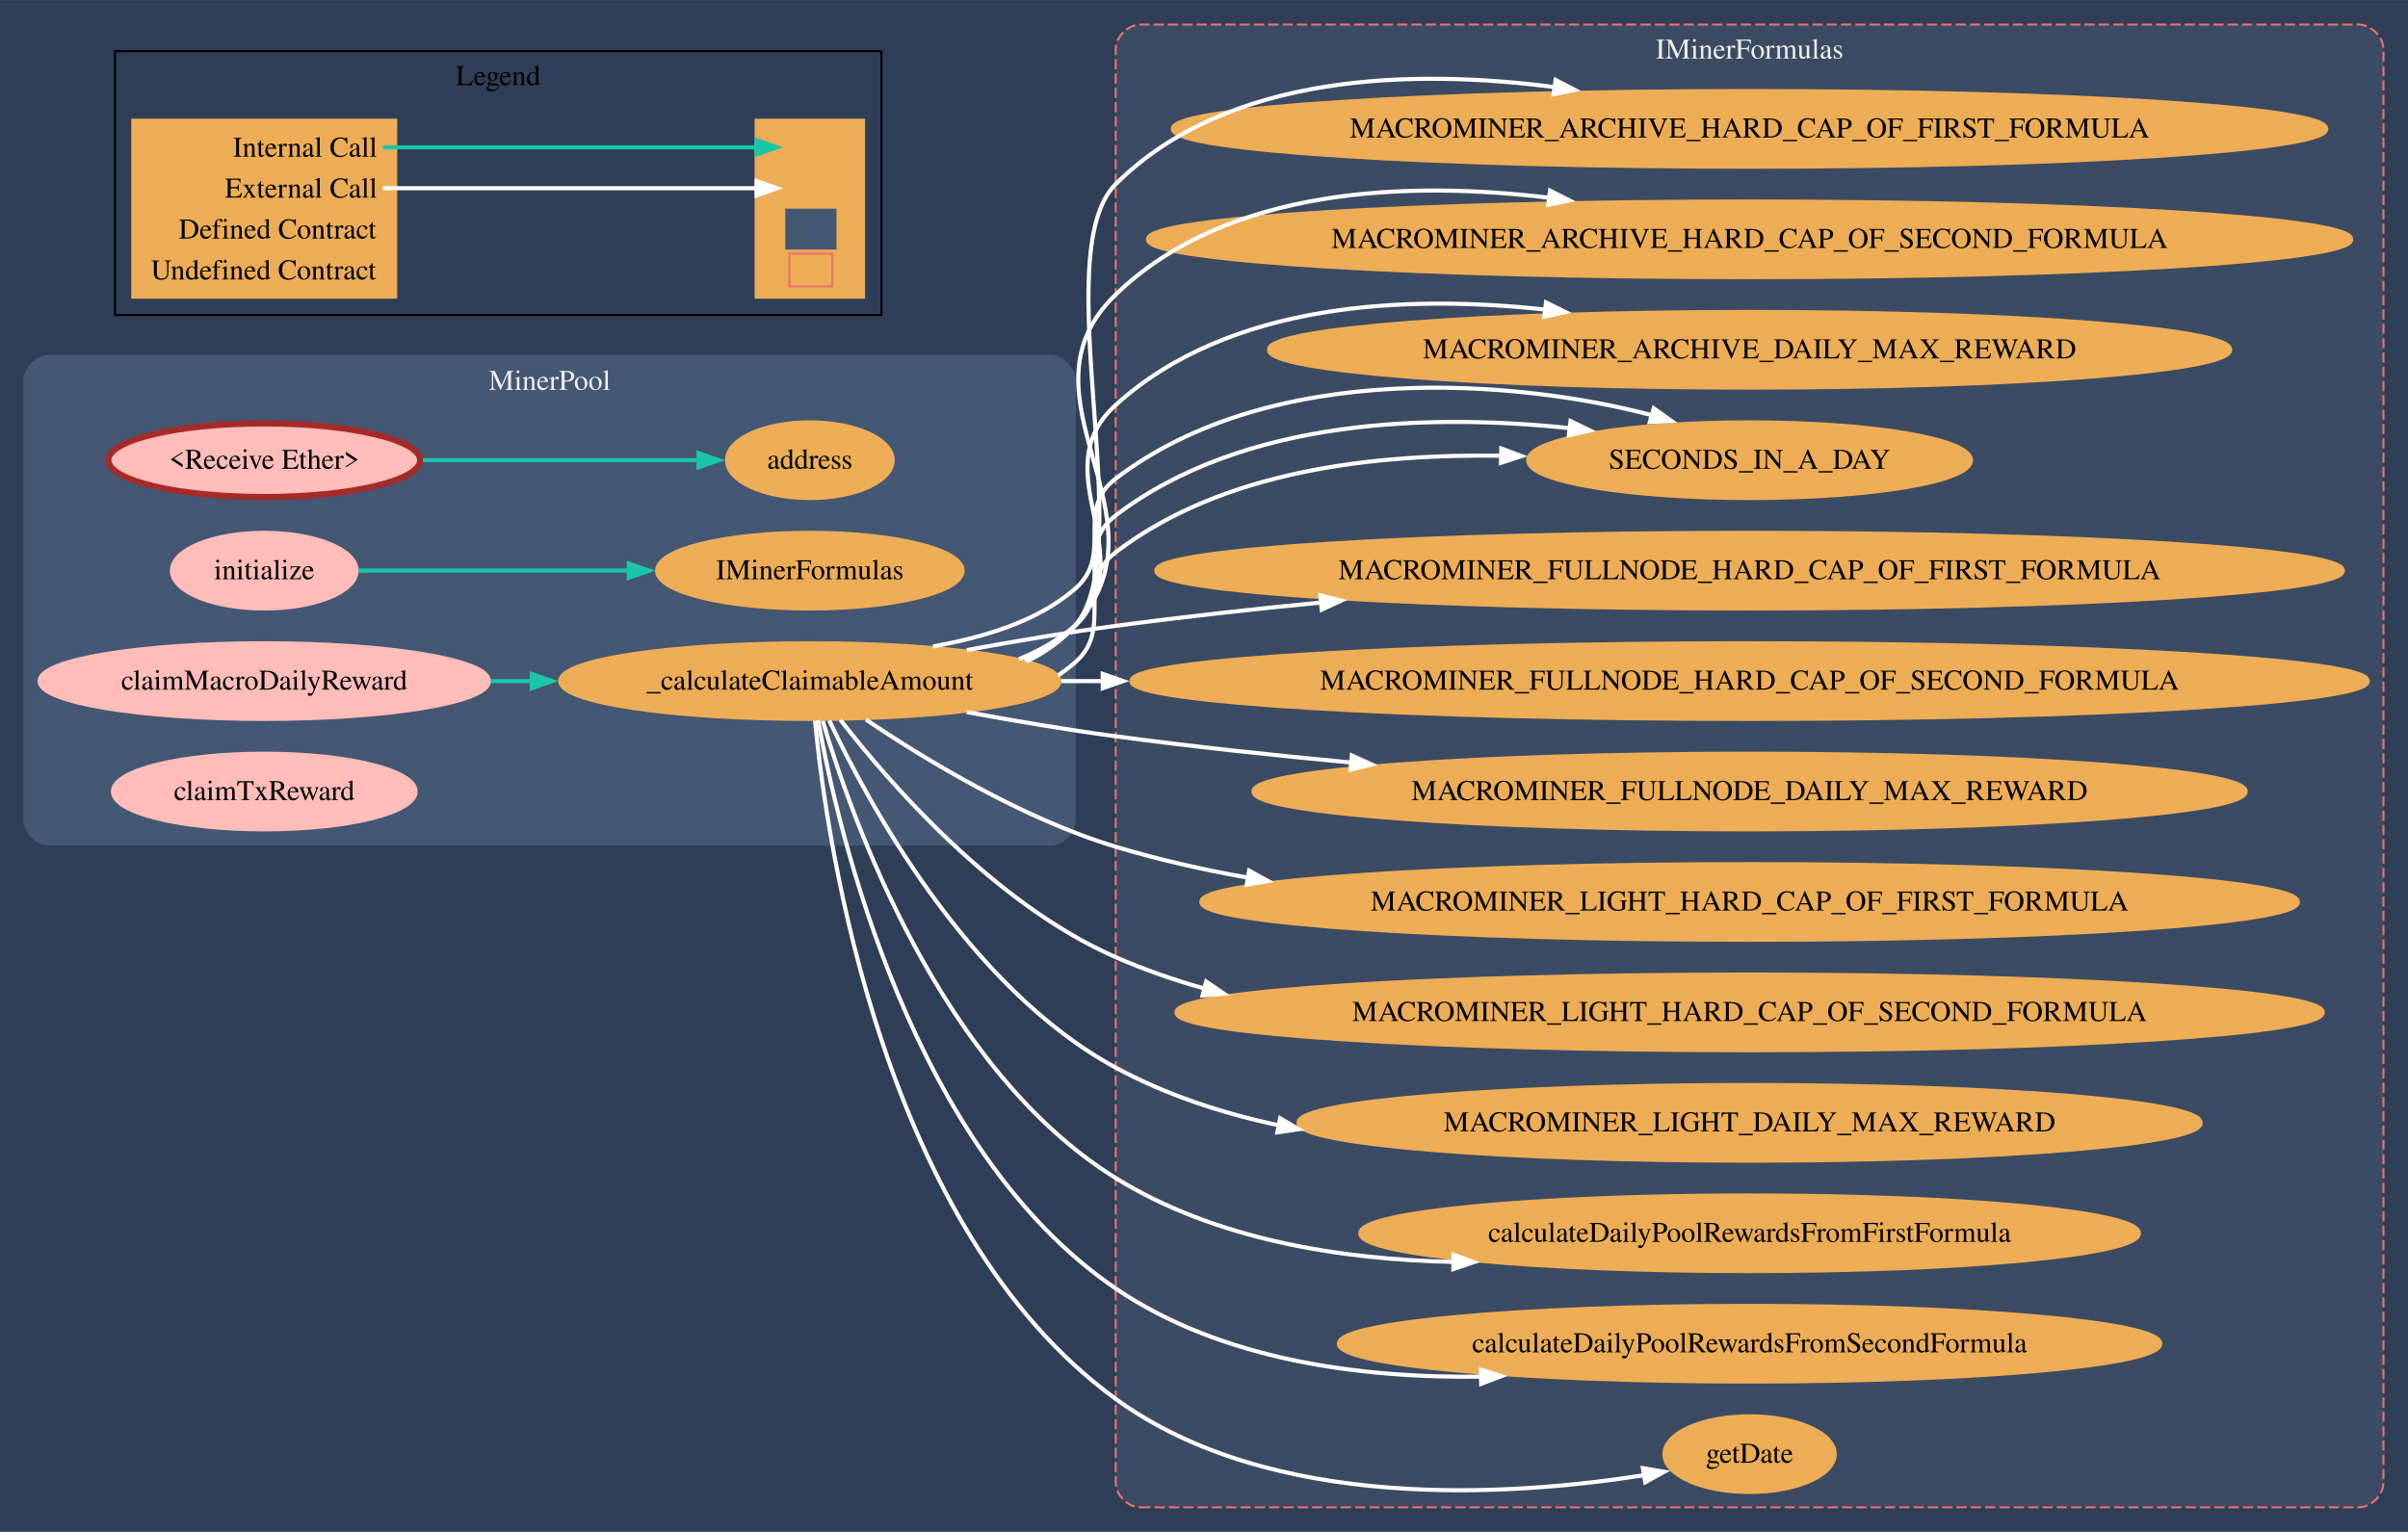
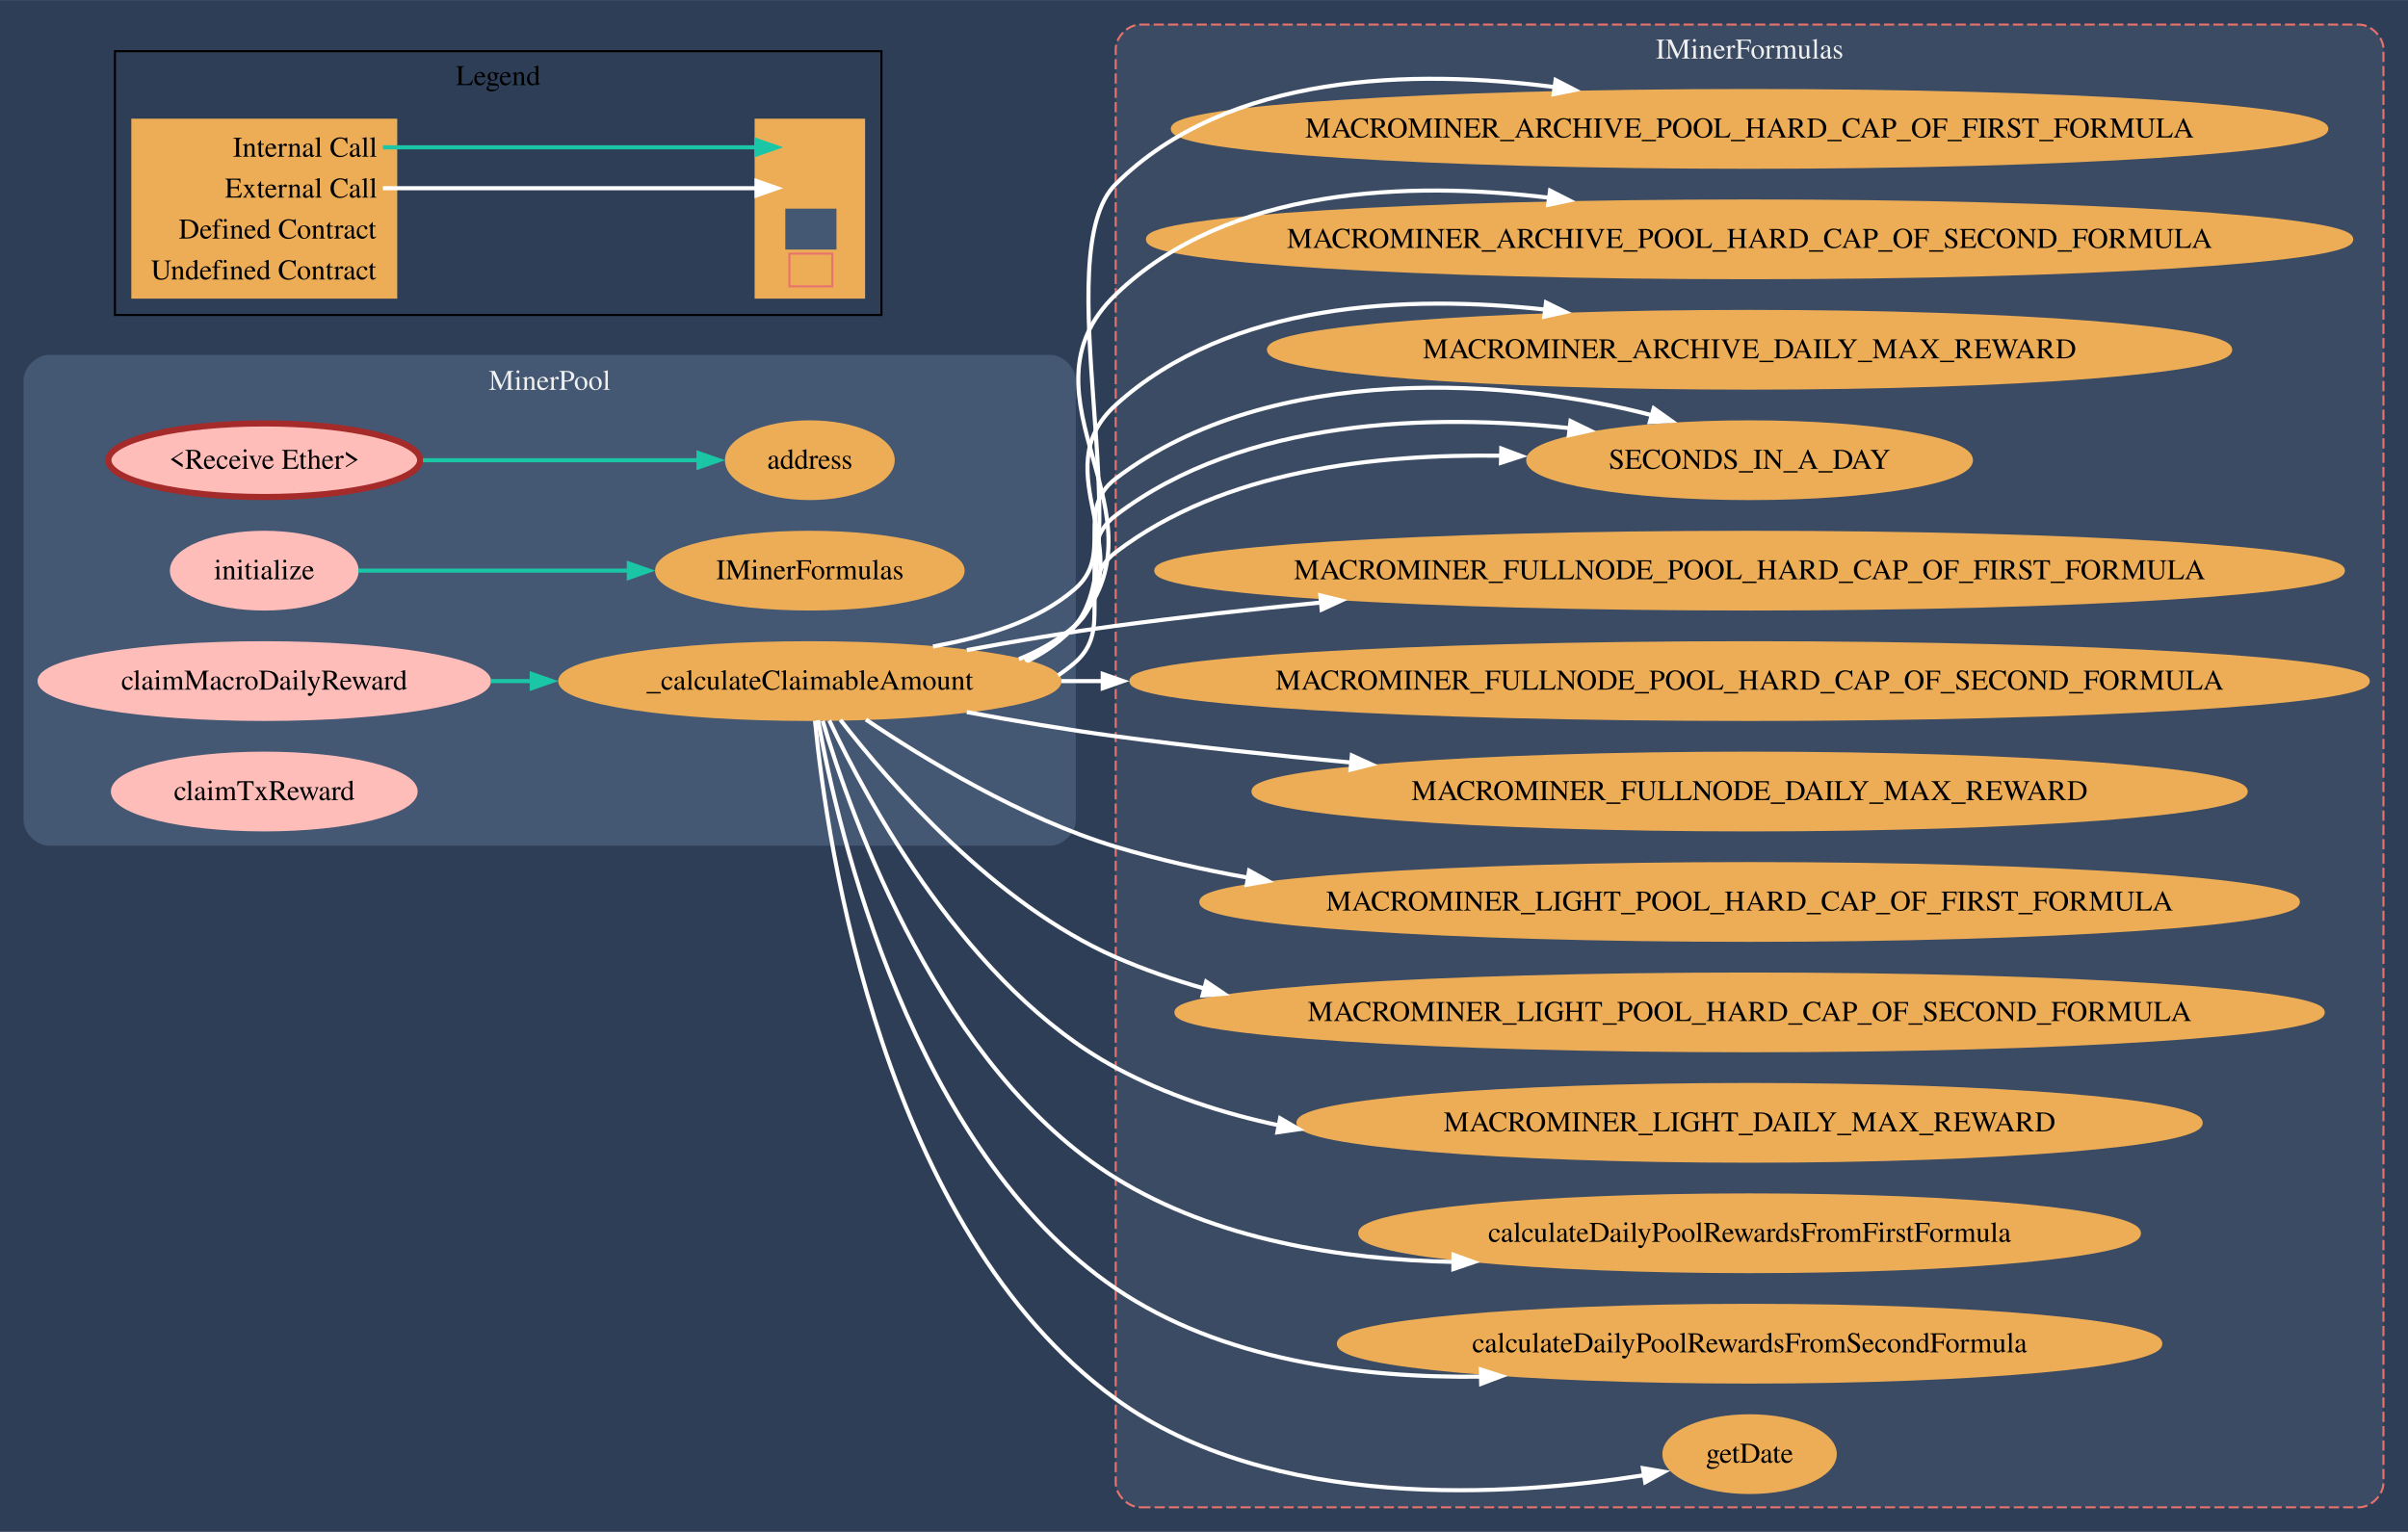
<svg xmlns="http://www.w3.org/2000/svg" width="1177pt" height="749pt" viewBox="0.00 0.00 1177.08 749.00">
  <g id="graph0" class="graph" transform="translate(4,745) scale(1)" data-name="G">
    <polygon fill="#2e3e56" stroke="none" points="-4,4 -4,-745 1173.08,-745 1173.08,4 -4,4" style="" />
    <g id="clust1" class="cluster" data-name="clusterMinerPool">
      <path fill="#445773" stroke="#445773" d="M20,-332C20,-332 509.38,-332 509.38,-332 515.38,-332 521.38,-338 521.38,-344 521.38,-344 521.38,-559 521.38,-559 521.38,-565 515.38,-571 509.38,-571 509.38,-571 20,-571 20,-571 14,-571 8,-565 8,-559 8,-559 8,-344 8,-344 8,-338 14,-332 20,-332" style="" />
      <text text-anchor="middle" x="264.69" y="-554.4" font-family="Times,serif" font-size="14.00" fill="#f0f0f0" style="">MinerPool</text>
    </g>
    <g id="clust2" class="cluster" data-name="clusterIMinerFormulas">
      <path fill="#3b4b63" stroke="#e8726d" stroke-dasharray="5,2" d="M553.38,-8C553.38,-8 1149.08,-8 1149.08,-8 1155.08,-8 1161.08,-14 1161.08,-20 1161.08,-20 1161.08,-721 1161.08,-721 1161.08,-727 1155.08,-733 1149.08,-733 1149.08,-733 553.38,-733 553.38,-733 547.38,-733 541.38,-727 541.38,-721 541.38,-721 541.38,-20 541.38,-20 541.38,-14 547.38,-8 553.38,-8" style="" />
      <text text-anchor="middle" x="851.23" y="-716.4" font-family="Times,serif" font-size="14.00" fill="#f0f0f0" style="">IMinerFormulas</text>
    </g>
    <g id="clust3" class="cluster" data-name="cluster_01">
      <polygon fill="#2e3e56" stroke="black" points="52.18,-591 52.18,-720 426.87,-720 426.87,-591 52.18,-591" style="" />
      <text text-anchor="middle" x="239.52" y="-703.4" font-family="Times,serif" font-size="14.00" style="">Legend</text>
    </g>
    <g id="node1" class="node" pointer-events="visible" data-name="MinerPool.&lt;Receive Ether&gt;">
      <ellipse fill="#ffbdb9" stroke="brown" stroke-width="3" cx="125.18" cy="-520" rx="76.21" ry="18" style="" />
      <text text-anchor="middle" x="125.18" y="-515.8" font-family="Times,serif" font-size="14.00" style="">&lt;Receive Ether&gt;</text>
    </g>
    <g id="node6" class="node" pointer-events="visible" data-name="MinerPool.address">
      <ellipse fill="#edad56" stroke="#edad56" stroke-width="3" cx="391.87" cy="-520" rx="40" ry="18" style="" />
      <text text-anchor="middle" x="391.87" y="-515.8" font-family="Times,serif" font-size="14.00" style="">address</text>
    </g>
    <g id="edge1" class="edge" data-name="MinerPool.&lt;Receive Ether&gt;-&gt;MinerPool.address">
      <path fill="none" stroke="#1bc6a6" stroke-width="2" d="M202.74,-520C245.99,-520 298.97,-520 337.68,-520" style="" />
      <polygon fill="#1bc6a6" stroke="#1bc6a6" stroke-width="2" points="337.45,-523.5 347.45,-520 337.45,-516.5 337.45,-523.5" style="" />
    </g>
    <g id="node2" class="node" pointer-events="visible" data-name="MinerPool.initialize">
      <ellipse fill="#ffbdb9" stroke="#ffbdb9" stroke-width="3" cx="125.18" cy="-466" rx="44.64" ry="18" style="" />
      <text text-anchor="middle" x="125.18" y="-461.8" font-family="Times,serif" font-size="14.00" style="">initialize</text>
    </g>
    <g id="node7" class="node" pointer-events="visible" data-name="MinerPool.IMinerFormulas">
      <ellipse fill="#edad56" stroke="#edad56" stroke-width="3" cx="391.87" cy="-466" rx="74.17" ry="18" style="" />
      <text text-anchor="middle" x="391.87" y="-461.8" font-family="Times,serif" font-size="14.00" style="">IMinerFormulas</text>
    </g>
    <g id="edge2" class="edge" data-name="MinerPool.initialize-&gt;MinerPool.IMinerFormulas">
      <path fill="none" stroke="#1bc6a6" stroke-width="2" d="M171.08,-466C207.26,-466 259.22,-466 303.53,-466" style="" />
      <polygon fill="#1bc6a6" stroke="#1bc6a6" stroke-width="2" points="303.38,-469.5 313.38,-466 303.38,-462.5 303.38,-469.5" style="" />
    </g>
    <g id="node3" class="node" pointer-events="visible" data-name="MinerPool.claimMacroDailyReward">
      <ellipse fill="#ffbdb9" stroke="#ffbdb9" stroke-width="3" cx="125.18" cy="-412" rx="109.35" ry="18" style="" />
      <text text-anchor="middle" x="125.18" y="-407.8" font-family="Times,serif" font-size="14.00" style="">claimMacroDailyReward</text>
    </g>
    <g id="node5" class="node" pointer-events="visible" data-name="MinerPool._calculateClaimableAmount">
      <ellipse fill="#edad56" stroke="#edad56" stroke-width="3" cx="391.87" cy="-412" rx="121.53" ry="18" style="" />
      <text text-anchor="middle" x="391.87" y="-407.8" font-family="Times,serif" font-size="14.00" style="">_calculateClaimableAmount</text>
    </g>
    <g id="edge3" class="edge" data-name="MinerPool.claimMacroDailyReward-&gt;MinerPool._calculateClaimableAmount">
      <path fill="none" stroke="#1bc6a6" stroke-width="2" d="M235.75,-412C242.42,-412 249.17,-412 255.94,-412" style="" />
      <polygon fill="#1bc6a6" stroke="#1bc6a6" stroke-width="2" points="255.91,-415.5 265.91,-412 255.91,-408.5 255.91,-415.5" style="" />
    </g>
    <g id="node4" class="node" pointer-events="visible" data-name="MinerPool.claimTxReward">
      <ellipse fill="#ffbdb9" stroke="#ffbdb9" stroke-width="3" cx="125.18" cy="-358" rx="73.49" ry="18" style="" />
      <text text-anchor="middle" x="125.18" y="-353.8" font-family="Times,serif" font-size="14.00" style="">claimTxReward</text>
    </g>
-     <g id="node8" class="node" pointer-events="visible" data-name="IMinerFormulas.MACROMINER_ARCHIVE_HARD_CAP_OF_FIRST_FORMULA">
+     <g id="node8" class="node" pointer-events="visible" data-name="IMinerFormulas.MACROMINER_ARCHIVE_POOL_HARD_CAP_OF_FIRST_FORMULA">
      <ellipse fill="#edad56" stroke="#edad56" stroke-width="3" cx="851.23" cy="-682" rx="281.44" ry="18" style="" />
-       <text text-anchor="middle" x="851.23" y="-677.8" font-family="Times,serif" font-size="14.00" style="">MACROMINER_ARCHIVE_HARD_CAP_OF_FIRST_FORMULA</text>
+       <text text-anchor="middle" x="851.23" y="-677.8" font-family="Times,serif" font-size="14.00" style="">MACROMINER_ARCHIVE_POOL_HARD_CAP_OF_FIRST_FORMULA</text>
    </g>
-     <g id="edge4" class="edge" data-name="MinerPool._calculateClaimableAmount-&gt;IMinerFormulas.MACROMINER_ARCHIVE_HARD_CAP_OF_FIRST_FORMULA">
+     <g id="edge4" class="edge" data-name="MinerPool._calculateClaimableAmount-&gt;IMinerFormulas.MACROMINER_ARCHIVE_POOL_HARD_CAP_OF_FIRST_FORMULA">
      <path fill="none" stroke="white" stroke-width="2" d="M498.18,-421.77C506.9,-426.06 514.86,-431.68 521.38,-439 553.46,-474.98 507.21,-621 541.38,-655 596.34,-709.68 687.23,-711.38 756.21,-702.4" style="" />
      <polygon fill="white" stroke="white" stroke-width="2" points="756.42,-705.91 765.83,-701.04 755.44,-698.98 756.42,-705.91" style="" />
    </g>
-     <g id="node9" class="node" pointer-events="visible" data-name="IMinerFormulas.MACROMINER_ARCHIVE_HARD_CAP_OF_SECOND_FORMULA">
+     <g id="node9" class="node" pointer-events="visible" data-name="IMinerFormulas.MACROMINER_ARCHIVE_POOL_HARD_CAP_OF_SECOND_FORMULA">
      <ellipse fill="#edad56" stroke="#edad56" stroke-width="3" cx="851.23" cy="-628" rx="293.61" ry="18" style="" />
-       <text text-anchor="middle" x="851.23" y="-623.8" font-family="Times,serif" font-size="14.00" style="">MACROMINER_ARCHIVE_HARD_CAP_OF_SECOND_FORMULA</text>
+       <text text-anchor="middle" x="851.23" y="-623.8" font-family="Times,serif" font-size="14.00" style="">MACROMINER_ARCHIVE_POOL_HARD_CAP_OF_SECOND_FORMULA</text>
    </g>
-     <g id="edge5" class="edge" data-name="MinerPool._calculateClaimableAmount-&gt;IMinerFormulas.MACROMINER_ARCHIVE_HARD_CAP_OF_SECOND_FORMULA">
+     <g id="edge5" class="edge" data-name="MinerPool._calculateClaimableAmount-&gt;IMinerFormulas.MACROMINER_ARCHIVE_POOL_HARD_CAP_OF_SECOND_FORMULA">
      <path fill="none" stroke="white" stroke-width="2" d="M497.64,-421.83C506.53,-426.1 514.67,-431.7 521.38,-439 570.48,-492.41 489.18,-550.62 541.38,-601 596.35,-654.04 685.29,-656.57 753.64,-648.29" style="" />
      <polygon fill="white" stroke="white" stroke-width="2" points="753.7,-651.82 763.15,-647.03 752.78,-644.88 753.7,-651.82" style="" />
    </g>
    <g id="node10" class="node" pointer-events="visible" data-name="IMinerFormulas.MACROMINER_ARCHIVE_DAILY_MAX_REWARD">
      <ellipse fill="#edad56" stroke="#edad56" stroke-width="3" cx="851.23" cy="-574" rx="234.43" ry="18" style="" />
      <text text-anchor="middle" x="851.23" y="-569.8" font-family="Times,serif" font-size="14.00" style="">MACROMINER_ARCHIVE_DAILY_MAX_REWARD</text>
    </g>
    <g id="edge6" class="edge" data-name="MinerPool._calculateClaimableAmount-&gt;IMinerFormulas.MACROMINER_ARCHIVE_DAILY_MAX_REWARD">
      <path fill="none" stroke="white" stroke-width="2" d="M496.88,-422.11C505.98,-426.31 514.38,-431.82 521.38,-439 555.49,-473.93 505.25,-514.18 541.38,-547 597.06,-597.57 683.98,-600.98 751.45,-593.64" style="" />
      <polygon fill="white" stroke="white" stroke-width="2" points="751.72,-597.14 761.23,-592.46 750.88,-590.19 751.72,-597.14" style="" />
    </g>
    <g id="node11" class="node" pointer-events="visible" data-name="IMinerFormulas.SECONDS_IN_A_DAY">
      <ellipse fill="#edad56" stroke="#edad56" stroke-width="3" cx="851.23" cy="-520" rx="107.72" ry="18" style="" />
      <text text-anchor="middle" x="851.23" y="-515.8" font-family="Times,serif" font-size="14.00" style="">SECONDS_IN_A_DAY</text>
    </g>
    <g id="edge7" class="edge" data-name="MinerPool._calculateClaimableAmount-&gt;IMinerFormulas.SECONDS_IN_A_DAY">
      <path fill="none" stroke="white" stroke-width="2" d="M513.23,-414.8C516.07,-416.7 518.79,-418.77 521.38,-421 540.77,-437.71 521.04,-459.48 541.38,-475 594.23,-515.31 667.96,-523.02 730.13,-522.21" style="" />
      <polygon fill="white" stroke="white" stroke-width="2" points="729.86,-525.72 739.78,-522 729.7,-518.72 729.86,-525.72" style="" />
    </g>
    <g id="edge11" class="edge" data-name="MinerPool._calculateClaimableAmount-&gt;IMinerFormulas.SECONDS_IN_A_DAY">
      <path fill="none" stroke="white" stroke-width="2" d="M494.07,-422.74C504,-426.78 513.36,-432.08 521.38,-439 540.77,-455.71 521.04,-477.48 541.38,-493 604.1,-540.84 696.23,-542.76 763.54,-535.65" style="" />
      <polygon fill="white" stroke="white" stroke-width="2" points="763.7,-539.15 773.22,-534.52 762.89,-532.2 763.7,-539.15" style="" />
    </g>
    <g id="edge15" class="edge" data-name="MinerPool._calculateClaimableAmount-&gt;IMinerFormulas.SECONDS_IN_A_DAY">
      <path fill="none" stroke="white" stroke-width="2" d="M452.06,-428.92C475.99,-433.33 502.39,-440.62 521.38,-457 540.77,-473.71 521.04,-495.48 541.38,-511 617.81,-569.3 737.92,-559.4 803.56,-541.97" style="" />
      <polygon fill="white" stroke="white" stroke-width="2" points="804.39,-545.37 813.03,-539.24 802.45,-538.64 804.39,-545.37" style="" />
    </g>
-     <g id="node12" class="node" pointer-events="visible" data-name="IMinerFormulas.MACROMINER_FULLNODE_HARD_CAP_OF_FIRST_FORMULA">
+     <g id="node12" class="node" pointer-events="visible" data-name="IMinerFormulas.MACROMINER_FULLNODE_POOL_HARD_CAP_OF_FIRST_FORMULA">
      <ellipse fill="#edad56" stroke="#edad56" stroke-width="3" cx="851.23" cy="-466" rx="289.53" ry="18" style="" />
-       <text text-anchor="middle" x="851.23" y="-461.8" font-family="Times,serif" font-size="14.00" style="">MACROMINER_FULLNODE_HARD_CAP_OF_FIRST_FORMULA</text>
+       <text text-anchor="middle" x="851.23" y="-461.8" font-family="Times,serif" font-size="14.00" style="">MACROMINER_FULLNODE_POOL_HARD_CAP_OF_FIRST_FORMULA</text>
    </g>
-     <g id="edge8" class="edge" data-name="MinerPool._calculateClaimableAmount-&gt;IMinerFormulas.MACROMINER_FULLNODE_HARD_CAP_OF_FIRST_FORMULA">
+     <g id="edge8" class="edge" data-name="MinerPool._calculateClaimableAmount-&gt;IMinerFormulas.MACROMINER_FULLNODE_POOL_HARD_CAP_OF_FIRST_FORMULA">
      <path fill="none" stroke="white" stroke-width="2" d="M468.59,-427.16C491.87,-431.45 517.62,-435.81 541.38,-439 573.79,-443.35 608.2,-447.16 641.84,-450.43" style="" />
      <polygon fill="white" stroke="white" stroke-width="2" points="641.4,-453.91 651.68,-451.38 642.06,-446.94 641.4,-453.91" style="" />
    </g>
-     <g id="node13" class="node" pointer-events="visible" data-name="IMinerFormulas.MACROMINER_FULLNODE_HARD_CAP_OF_SECOND_FORMULA">
+     <g id="node13" class="node" pointer-events="visible" data-name="IMinerFormulas.MACROMINER_FULLNODE_POOL_HARD_CAP_OF_SECOND_FORMULA">
      <ellipse fill="#edad56" stroke="#edad56" stroke-width="3" cx="851.23" cy="-412" rx="301.7" ry="18" style="" />
-       <text text-anchor="middle" x="851.23" y="-407.8" font-family="Times,serif" font-size="14.00" style="">MACROMINER_FULLNODE_HARD_CAP_OF_SECOND_FORMULA</text>
+       <text text-anchor="middle" x="851.23" y="-407.8" font-family="Times,serif" font-size="14.00" style="">MACROMINER_FULLNODE_POOL_HARD_CAP_OF_SECOND_FORMULA</text>
    </g>
-     <g id="edge9" class="edge" data-name="MinerPool._calculateClaimableAmount-&gt;IMinerFormulas.MACROMINER_FULLNODE_HARD_CAP_OF_SECOND_FORMULA">
+     <g id="edge9" class="edge" data-name="MinerPool._calculateClaimableAmount-&gt;IMinerFormulas.MACROMINER_FULLNODE_POOL_HARD_CAP_OF_SECOND_FORMULA">
      <path fill="none" stroke="white" stroke-width="2" d="M514.83,-412C521.45,-412 528.22,-412 535.11,-412" style="" />
      <polygon fill="white" stroke="white" stroke-width="2" points="535.04,-415.5 545.04,-412 535.04,-408.5 535.04,-415.5" style="" />
    </g>
    <g id="node14" class="node" pointer-events="visible" data-name="IMinerFormulas.MACROMINER_FULLNODE_DAILY_MAX_REWARD">
      <ellipse fill="#edad56" stroke="#edad56" stroke-width="3" cx="851.23" cy="-358" rx="242.02" ry="18" style="" />
      <text text-anchor="middle" x="851.23" y="-353.8" font-family="Times,serif" font-size="14.00" style="">MACROMINER_FULLNODE_DAILY_MAX_REWARD</text>
    </g>
    <g id="edge10" class="edge" data-name="MinerPool._calculateClaimableAmount-&gt;IMinerFormulas.MACROMINER_FULLNODE_DAILY_MAX_REWARD">
      <path fill="none" stroke="white" stroke-width="2" d="M468.59,-396.84C491.87,-392.55 517.62,-388.19 541.38,-385 578.53,-380.01 618.31,-375.74 656.56,-372.16" style="" />
      <polygon fill="white" stroke="white" stroke-width="2" points="656.81,-375.65 666.45,-371.25 656.17,-368.68 656.81,-375.65" style="" />
    </g>
-     <g id="node15" class="node" pointer-events="visible" data-name="IMinerFormulas.MACROMINER_LIGHT_HARD_CAP_OF_FIRST_FORMULA">
+     <g id="node15" class="node" pointer-events="visible" data-name="IMinerFormulas.MACROMINER_LIGHT_POOL_HARD_CAP_OF_FIRST_FORMULA">
      <ellipse fill="#edad56" stroke="#edad56" stroke-width="3" cx="851.23" cy="-304" rx="267.52" ry="18" style="" />
-       <text text-anchor="middle" x="851.23" y="-299.8" font-family="Times,serif" font-size="14.00" style="">MACROMINER_LIGHT_HARD_CAP_OF_FIRST_FORMULA</text>
+       <text text-anchor="middle" x="851.23" y="-299.8" font-family="Times,serif" font-size="14.00" style="">MACROMINER_LIGHT_POOL_HARD_CAP_OF_FIRST_FORMULA</text>
    </g>
-     <g id="edge12" class="edge" data-name="MinerPool._calculateClaimableAmount-&gt;IMinerFormulas.MACROMINER_LIGHT_HARD_CAP_OF_FIRST_FORMULA">
+     <g id="edge12" class="edge" data-name="MinerPool._calculateClaimableAmount-&gt;IMinerFormulas.MACROMINER_LIGHT_POOL_HARD_CAP_OF_FIRST_FORMULA">
      <path fill="none" stroke="white" stroke-width="2" d="M419.28,-393.18C447.88,-373.89 495.56,-344.84 541.38,-331 562.16,-324.73 584.04,-319.76 606.18,-315.85" style="" />
      <polygon fill="white" stroke="white" stroke-width="2" points="606.6,-319.32 615.88,-314.22 605.44,-312.42 606.6,-319.32" style="" />
    </g>
-     <g id="node16" class="node" pointer-events="visible" data-name="IMinerFormulas.MACROMINER_LIGHT_HARD_CAP_OF_SECOND_FORMULA">
+     <g id="node16" class="node" pointer-events="visible" data-name="IMinerFormulas.MACROMINER_LIGHT_POOL_HARD_CAP_OF_SECOND_FORMULA">
      <ellipse fill="#edad56" stroke="#edad56" stroke-width="3" cx="851.23" cy="-250" rx="279.69" ry="18" style="" />
-       <text text-anchor="middle" x="851.23" y="-245.8" font-family="Times,serif" font-size="14.00" style="">MACROMINER_LIGHT_HARD_CAP_OF_SECOND_FORMULA</text>
+       <text text-anchor="middle" x="851.23" y="-245.8" font-family="Times,serif" font-size="14.00" style="">MACROMINER_LIGHT_POOL_HARD_CAP_OF_SECOND_FORMULA</text>
    </g>
-     <g id="edge13" class="edge" data-name="MinerPool._calculateClaimableAmount-&gt;IMinerFormulas.MACROMINER_LIGHT_HARD_CAP_OF_SECOND_FORMULA">
+     <g id="edge13" class="edge" data-name="MinerPool._calculateClaimableAmount-&gt;IMinerFormulas.MACROMINER_LIGHT_POOL_HARD_CAP_OF_SECOND_FORMULA">
      <path fill="none" stroke="white" stroke-width="2" d="M406.79,-393.07C430.51,-362.47 482.01,-302.98 541.38,-277 555.39,-270.87 570.09,-265.77 585.16,-261.54" style="" />
      <polygon fill="white" stroke="white" stroke-width="2" points="585.61,-265.04 594.39,-259.11 583.83,-258.27 585.61,-265.04" style="" />
    </g>
    <g id="node17" class="node" pointer-events="visible" data-name="IMinerFormulas.MACROMINER_LIGHT_DAILY_MAX_REWARD">
      <ellipse fill="#edad56" stroke="#edad56" stroke-width="3" cx="851.23" cy="-196" rx="220.02" ry="18" style="" />
      <text text-anchor="middle" x="851.23" y="-191.8" font-family="Times,serif" font-size="14.00" style="">MACROMINER_LIGHT_DAILY_MAX_REWARD</text>
    </g>
    <g id="edge14" class="edge" data-name="MinerPool._calculateClaimableAmount-&gt;IMinerFormulas.MACROMINER_LIGHT_DAILY_MAX_REWARD">
      <path fill="none" stroke="white" stroke-width="2" d="M401.38,-392.74C420.11,-352.96 469.08,-262.12 541.38,-223 566.02,-209.67 593.41,-200.64 621.41,-194.72" style="" />
      <polygon fill="white" stroke="white" stroke-width="2" points="621.75,-198.22 630.9,-192.87 620.41,-191.35 621.75,-198.22" style="" />
    </g>
    <g id="node18" class="node" pointer-events="visible" data-name="IMinerFormulas.calculateDailyPoolRewardsFromFirstFormula">
      <ellipse fill="#edad56" stroke="#edad56" stroke-width="3" cx="851.23" cy="-142" rx="189.82" ry="18" style="" />
      <text text-anchor="middle" x="851.23" y="-137.8" font-family="Times,serif" font-size="14.00" style="">calculateDailyPoolRewardsFromFirstFormula</text>
    </g>
    <g id="edge16" class="edge" data-name="MinerPool._calculateClaimableAmount-&gt;IMinerFormulas.calculateDailyPoolRewardsFromFirstFormula">
      <path fill="none" stroke="white" stroke-width="2" d="M398.15,-392.57C412.24,-344.89 455.64,-222.12 541.38,-169 589.99,-138.89 651.43,-129.12 706.69,-127.99" style="" />
      <polygon fill="white" stroke="white" stroke-width="2" points="706.49,-131.49 716.46,-127.9 706.43,-124.49 706.49,-131.49" style="" />
    </g>
    <g id="node19" class="node" pointer-events="visible" data-name="IMinerFormulas.calculateDailyPoolRewardsFromSecondFormula">
      <ellipse fill="#edad56" stroke="#edad56" stroke-width="3" cx="851.23" cy="-88" rx="200.26" ry="18" style="" />
      <text text-anchor="middle" x="851.23" y="-83.8" font-family="Times,serif" font-size="14.00" style="">calculateDailyPoolRewardsFromSecondFormula</text>
    </g>
    <g id="edge17" class="edge" data-name="MinerPool._calculateClaimableAmount-&gt;IMinerFormulas.calculateDailyPoolRewardsFromSecondFormula">
      <path fill="none" stroke="white" stroke-width="2" d="M395.9,-392.88C405.64,-338.58 441.51,-182.91 541.38,-115 592.91,-79.97 660.98,-71.1 720.11,-71.89" style="" />
      <polygon fill="white" stroke="white" stroke-width="2" points="719.86,-75.38 729.94,-72.14 720.03,-68.39 719.86,-75.38" style="" />
    </g>
    <g id="node20" class="node" pointer-events="visible" data-name="IMinerFormulas.getDate">
      <ellipse fill="#edad56" stroke="#edad56" stroke-width="3" cx="851.23" cy="-34" rx="41.13" ry="18" style="" />
      <text text-anchor="middle" x="851.23" y="-29.8" font-family="Times,serif" font-size="14.00" style="">getDate</text>
    </g>
    <g id="edge18" class="edge" data-name="MinerPool._calculateClaimableAmount-&gt;IMinerFormulas.getDate">
      <path fill="none" stroke="white" stroke-width="2" d="M394.38,-392.63C400.28,-331.84 427.41,-143.9 541.38,-61 617.59,-5.57 734.02,-13.33 800.01,-23.77" style="" />
      <polygon fill="white" stroke="white" stroke-width="2" points="799.08,-27.16 809.52,-25.38 800.24,-20.26 799.08,-27.16" style="" />
    </g>
    <g id="node21" class="node" pointer-events="visible" data-name="key">
      <polygon fill="#edad56" stroke="none" stroke-width="3" points="190.18,-687 60.18,-687 60.18,-599 190.18,-599 190.18,-687" style="" />
      <text text-anchor="start" x="109.81" y="-668.4" font-family="Times,serif" font-size="14.00" style="">Internal Call</text>
      <text text-anchor="start" x="105.92" y="-648.4" font-family="Times,serif" font-size="14.00" style="">External Call</text>
      <text text-anchor="start" x="83.38" y="-628.4" font-family="Times,serif" font-size="14.00" style="">Defined Contract</text>
      <text text-anchor="start" x="69.78" y="-608.4" font-family="Times,serif" font-size="14.00" style="">Undefined Contract</text>
    </g>
    <g id="node22" class="node" pointer-events="visible" data-name="key2">
      <polygon fill="#edad56" stroke="none" stroke-width="3" points="418.87,-687 364.87,-687 364.87,-599 418.87,-599 418.87,-687" style="" />
      <text text-anchor="start" x="381.87" y="-668.4" font-family="Times,serif" font-size="14.00" style="">   </text>
      <text text-anchor="start" x="381.87" y="-648.4" font-family="Times,serif" font-size="14.00" style="">   </text>
      <polygon fill="#445773" stroke="none" points="379.87,-623 379.87,-643 404.87,-643 404.87,-623 379.87,-623" style="" />
      <text text-anchor="start" x="381.87" y="-628.4" font-family="Times,serif" font-size="14.00" style="">   </text>
      <polygon fill="none" stroke="#e8726d" points="381.87,-605 381.87,-621 402.87,-621 402.87,-605 381.87,-605" style="" />
    </g>
    <g id="edge19" class="edge" data-name="key-&gt;key2">
      <path fill="none" stroke="#1bc6a6" stroke-width="2" d="M183.18,-673C265.73,-673 289.52,-673 366.11,-673" style="" />
      <polygon fill="#1bc6a6" stroke="#1bc6a6" stroke-width="2" points="365.84,-676.5 375.84,-673 365.84,-669.5 365.84,-676.5" style="" />
    </g>
    <g id="edge20" class="edge" data-name="key-&gt;key2">
      <path fill="none" stroke="white" stroke-width="2" d="M183.18,-653C265.73,-653 289.52,-653 366.11,-653" style="" />
      <polygon fill="white" stroke="white" stroke-width="2" points="365.84,-656.5 375.84,-653 365.84,-649.5 365.84,-656.5" style="" />
    </g>
  </g>
</svg>
